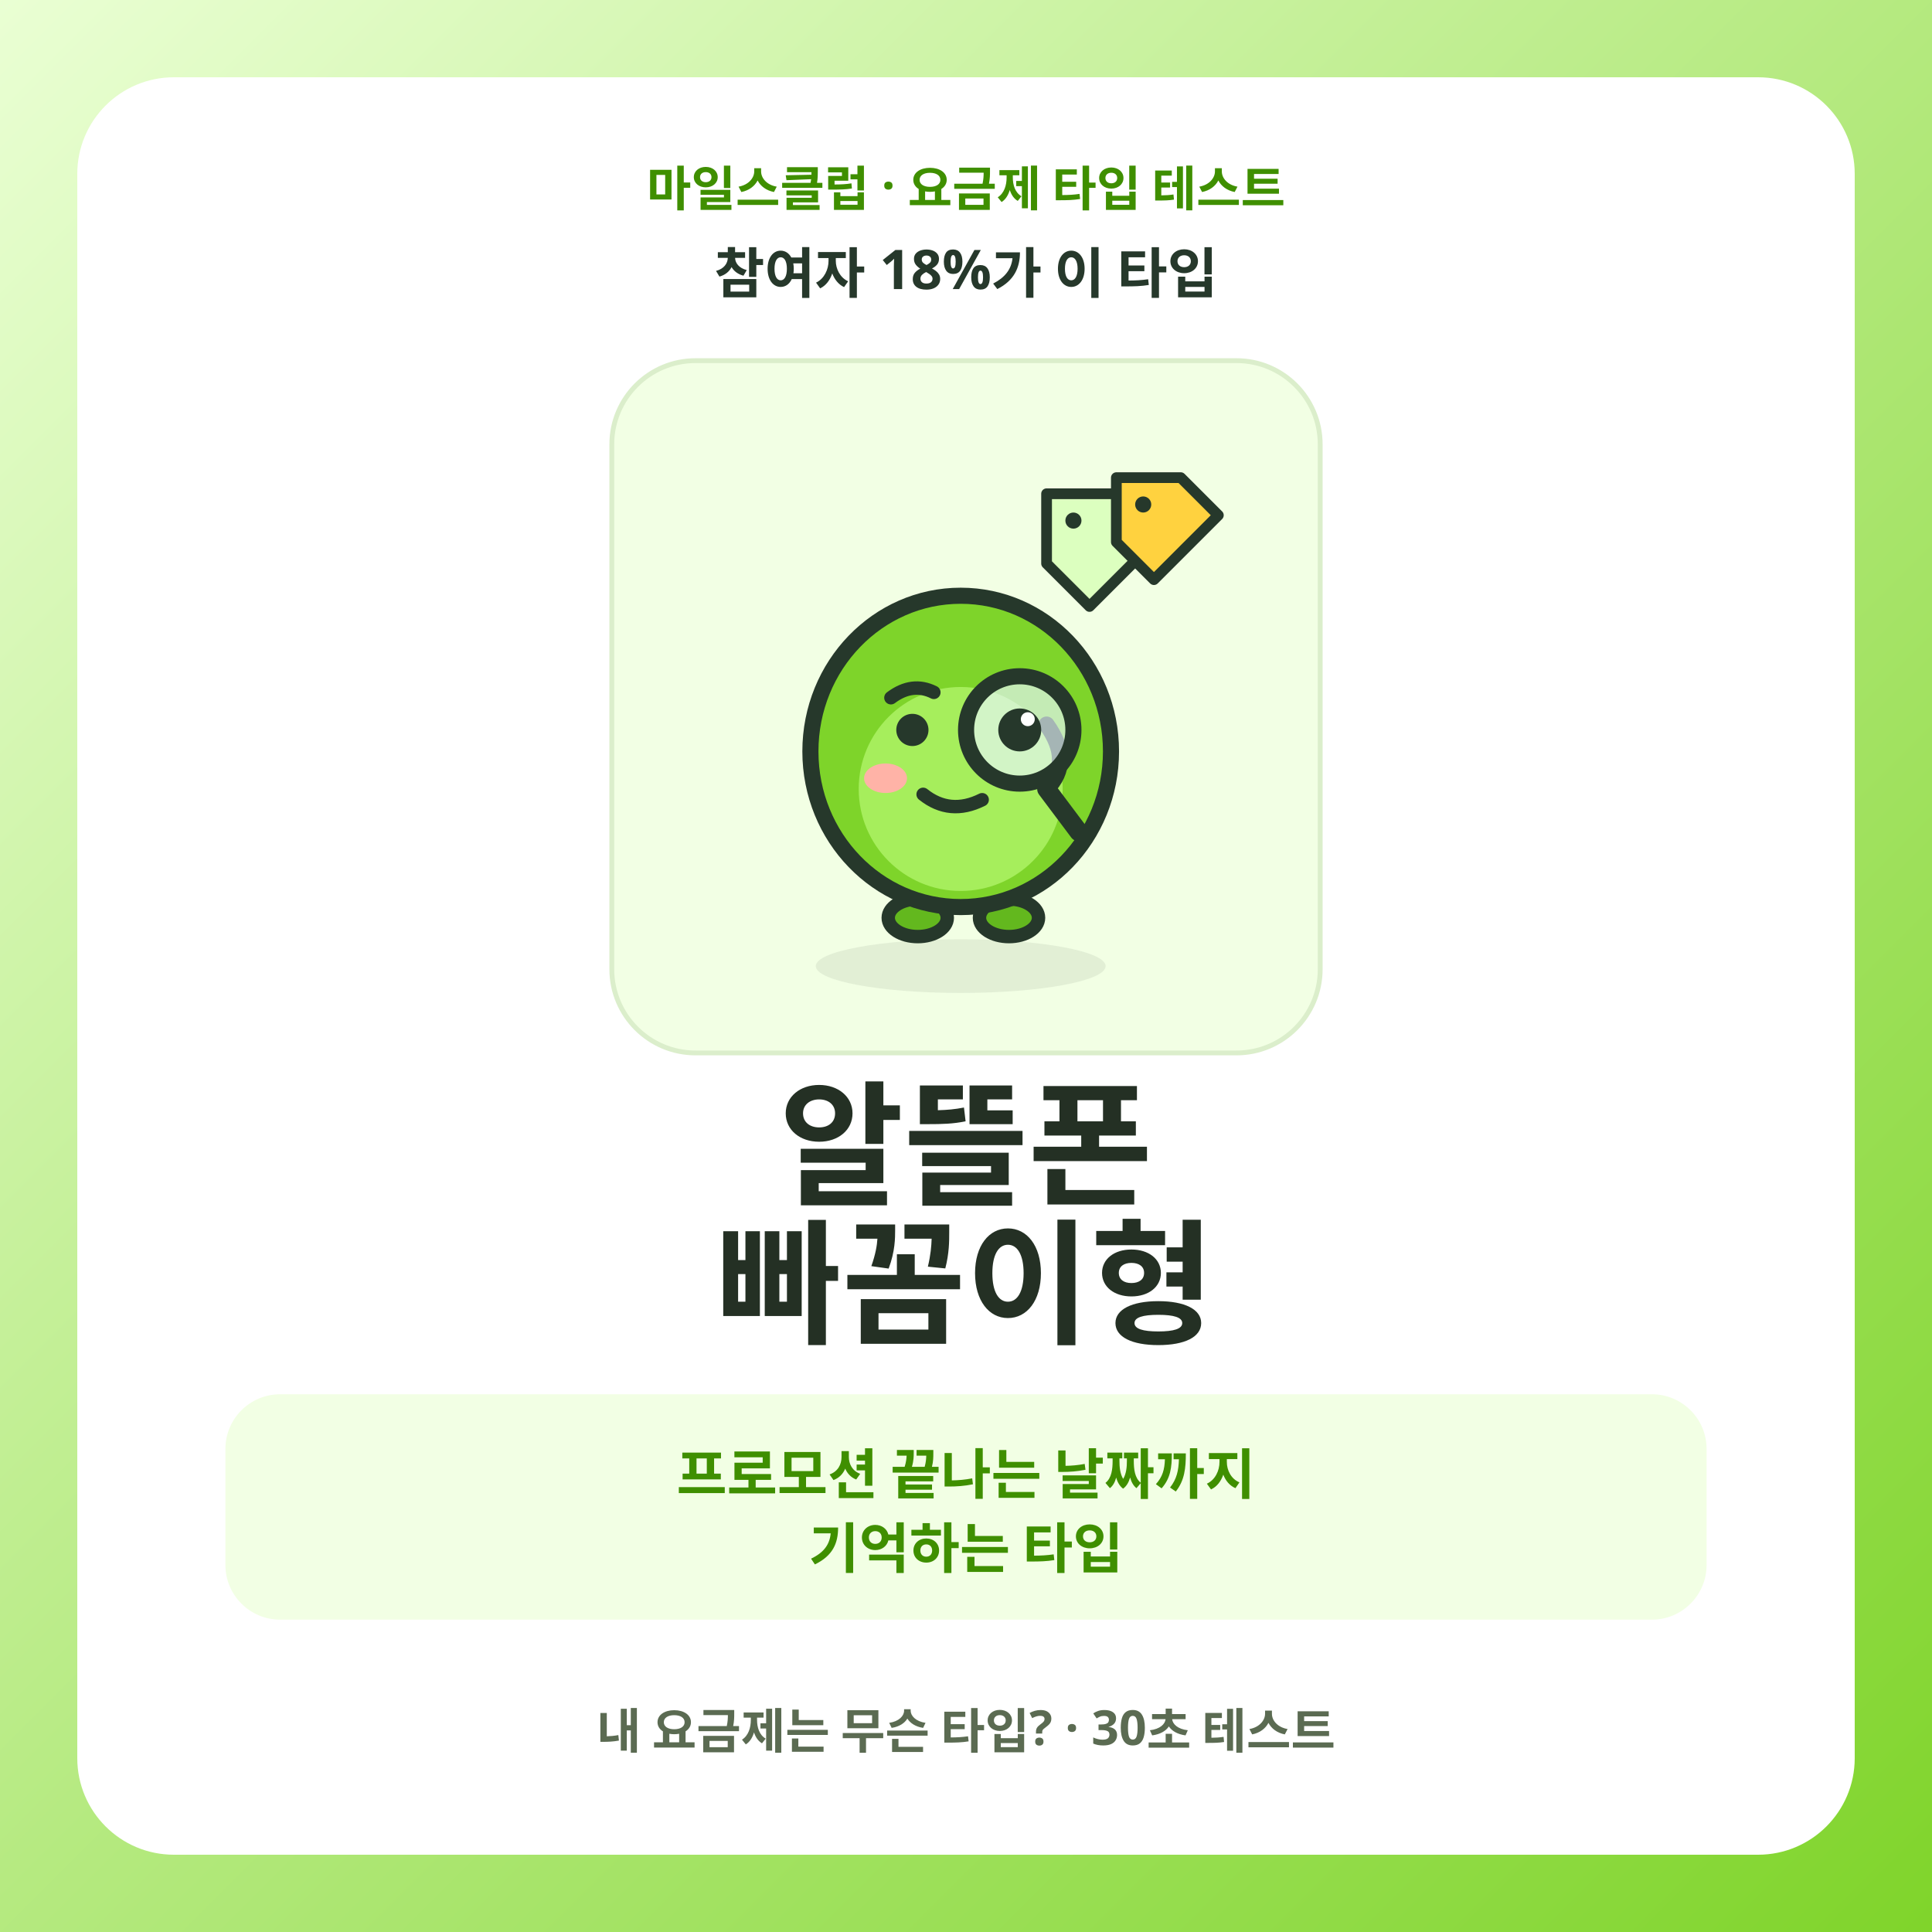
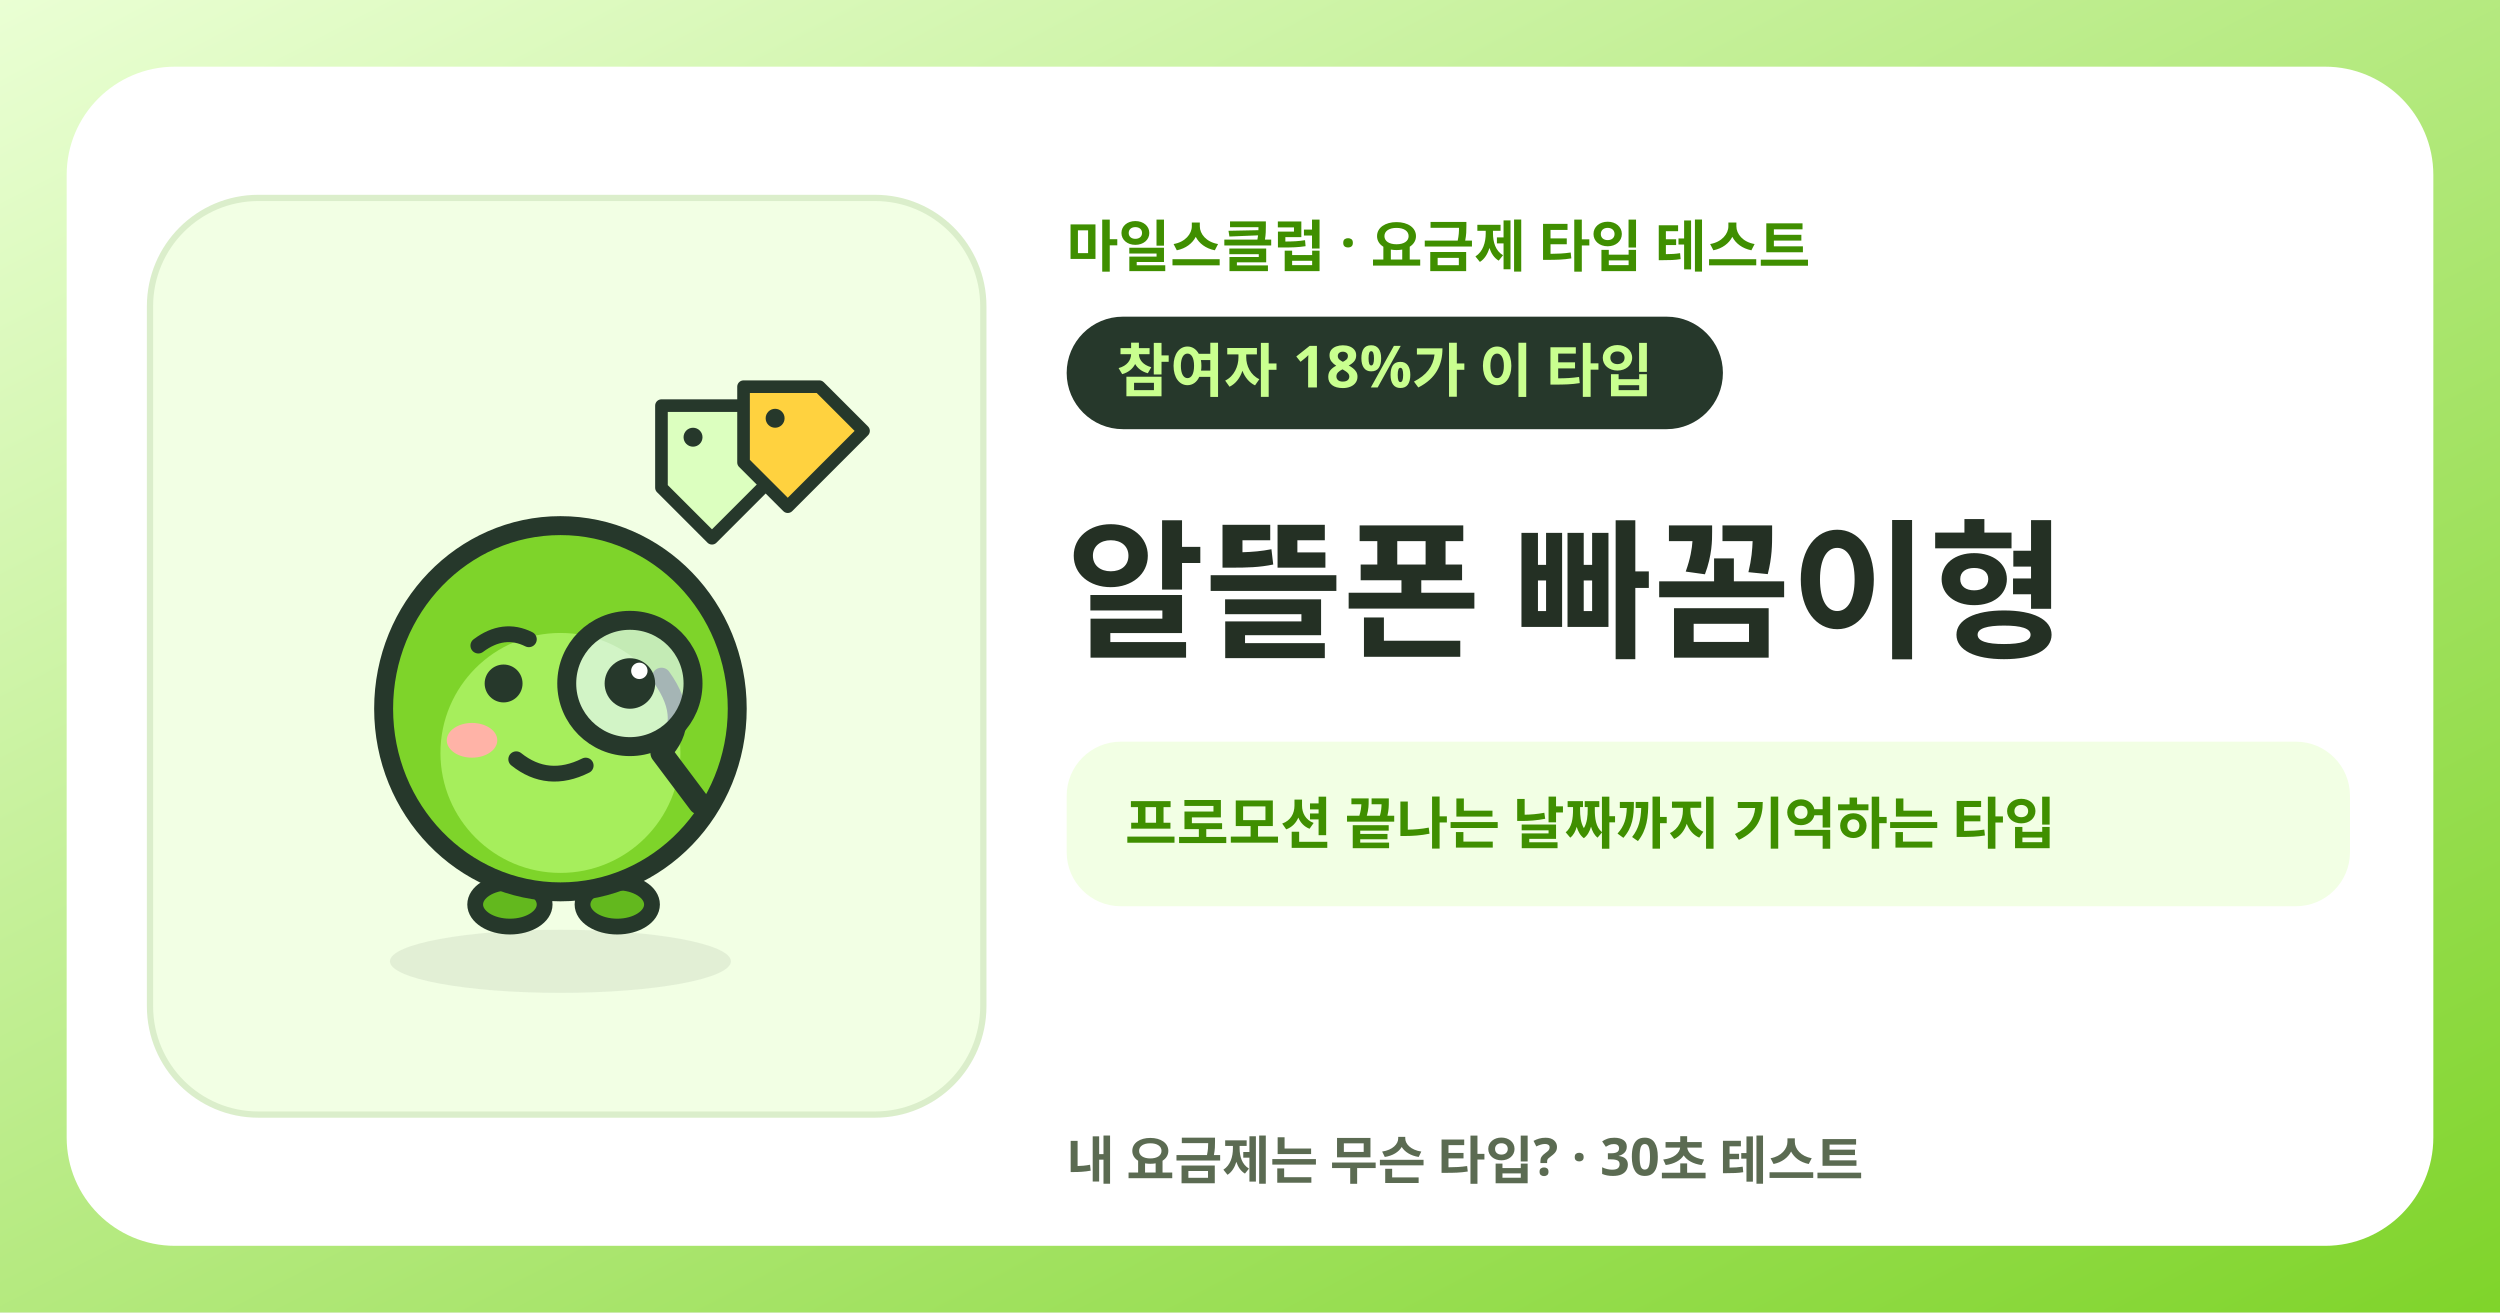
- <svg xmlns="http://www.w3.org/2000/svg" viewBox="0 0 1200 1200" font-family="Pretendard, 'Apple SD Gothic Neo', sans-serif">
+ <svg xmlns="http://www.w3.org/2000/svg" width="1200" height="630" viewBox="0 0 1200 630" font-family="Pretendard, 'Apple SD Gothic Neo', sans-serif">
  <defs>
    <linearGradient id="bg" x1="0" y1="0" x2="1" y2="1">
      <stop offset="0" stop-color="#eaffd4" />
      <stop offset="1" stop-color="#7fd42a" />
    </linearGradient>
  </defs>
-   <rect width="1200" height="1200" fill="url(#bg)" />
-   <rect x="48" y="48" width="1104" height="1104" rx="60" fill="#ffffff" />
-   <text x="600" y="128" text-anchor="middle" font-size="30" font-weight="700" fill="#3f8f00">마일스클럽 · 요금제 타입 테스트</text>
-   <text x="600" y="182" text-anchor="middle" font-size="34" font-weight="800" fill="#26382b">참여자 18%가 이 타입</text>
-   <rect x="380" y="224" width="440" height="430" rx="52" fill="#f2ffe4" stroke="#dbeecb" stroke-width="3" />
-   <g transform="translate(400,240) scale(1.667)">
-     <g stroke="#26382b" stroke-width="4" stroke-linejoin="round">
-       <path d="M150 40 L176 40 L192 56 L166 82 L150 66 Z" fill="#dcffbf" />
-       <path d="M176 34 L200 34 L214 48 L190 72 L176 58 Z" fill="#ffd23f" />
+   <rect width="1200" height="630" fill="url(#bg)" />
+   <rect x="32" y="32" width="1136" height="566" rx="52" fill="#ffffff" />
+   <rect x="72" y="95" width="400" height="440" rx="52" fill="#f2ffe4" stroke="#dbeecb" stroke-width="3" />
+   <g transform="translate(272.0 315.0) scale(0.9091) translate(-600.0 -439.0)">
+     <g transform="translate(400,240) scale(1.667)">
+       <g stroke="#26382b" stroke-width="4" stroke-linejoin="round">
+         <path d="M150 40 L176 40 L192 56 L166 82 L150 66 Z" fill="#dcffbf" />
+         <path d="M176 34 L200 34 L214 48 L190 72 L176 58 Z" fill="#ffd23f" />
+       </g>
+       <circle cx="160" cy="50" r="3" fill="#26382b" />
+       <circle cx="186" cy="44" r="3" fill="#26382b" />
+       <ellipse cx="118" cy="216" rx="54" ry="10" fill="#26382b" opacity="0.08" />
+       <ellipse cx="102" cy="198" rx="11" ry="7" fill="#63b81e" stroke="#26382b" stroke-width="5" />
+       <ellipse cx="136" cy="198" rx="11" ry="7" fill="#63b81e" stroke="#26382b" stroke-width="5" />
+       <ellipse cx="118" cy="136" rx="56" ry="58" fill="#7ed42a" stroke="#26382b" stroke-width="6" />
+       <ellipse cx="118" cy="150" rx="38" ry="38" fill="#a6ee5c" />
+       <ellipse cx="90" cy="146" rx="8" ry="5.5" fill="#ffb3a7" />
+       <path d="M92 116 Q100 110 108 114" fill="none" stroke="#26382b" stroke-width="5" stroke-linecap="round" />
+       <circle cx="100" cy="128" r="6" fill="#26382b" />
+       <path d="M104 152 Q114 160 126 154" fill="none" stroke="#26382b" stroke-width="5" stroke-linecap="round" />
+       <path d="M150 150 Q160 140 150 126" fill="none" stroke="#26382b" stroke-width="6" stroke-linecap="round" />
+       <line x1="150" y1="150" x2="162" y2="166" stroke="#26382b" stroke-width="7" stroke-linecap="round" />
+       <circle cx="140" cy="128" r="20" fill="#eaf7ff" fill-opacity="0.65" stroke="#26382b" stroke-width="6" />
+       <circle cx="140" cy="128" r="8" fill="#26382b" />
+       <circle cx="143" cy="124" r="2.6" fill="#ffffff" />
    </g>
-     <circle cx="160" cy="50" r="3" fill="#26382b" />
-     <circle cx="186" cy="44" r="3" fill="#26382b" />
-     <ellipse cx="118" cy="216" rx="54" ry="10" fill="#26382b" opacity="0.08" />
-     <ellipse cx="102" cy="198" rx="11" ry="7" fill="#63b81e" stroke="#26382b" stroke-width="5" />
-     <ellipse cx="136" cy="198" rx="11" ry="7" fill="#63b81e" stroke="#26382b" stroke-width="5" />
-     <ellipse cx="118" cy="136" rx="56" ry="58" fill="#7ed42a" stroke="#26382b" stroke-width="6" />
-     <ellipse cx="118" cy="150" rx="38" ry="38" fill="#a6ee5c" />
-     <ellipse cx="90" cy="146" rx="8" ry="5.5" fill="#ffb3a7" />
-     <path d="M92 116 Q100 110 108 114" fill="none" stroke="#26382b" stroke-width="5" stroke-linecap="round" />
-     <circle cx="100" cy="128" r="6" fill="#26382b" />
-     <path d="M104 152 Q114 160 126 154" fill="none" stroke="#26382b" stroke-width="5" stroke-linecap="round" />
-     <path d="M150 150 Q160 140 150 126" fill="none" stroke="#26382b" stroke-width="6" stroke-linecap="round" />
-     <line x1="150" y1="150" x2="162" y2="166" stroke="#26382b" stroke-width="7" stroke-linecap="round" />
-     <circle cx="140" cy="128" r="20" fill="#eaf7ff" fill-opacity="0.65" stroke="#26382b" stroke-width="6" />
-     <circle cx="140" cy="128" r="8" fill="#26382b" />
-     <circle cx="143" cy="124" r="2.6" fill="#ffffff" />
  </g>
-   <text x="600" y="742" text-anchor="middle" font-size="84" font-weight="800" fill="#243024">알뜰폰</text>
-   <text x="600" y="828" text-anchor="middle" font-size="84" font-weight="800" fill="#243024">빠꼼이형</text>
-   <rect x="140" y="866" width="920" height="140" rx="34" fill="#f2ffe4" />
-   <text x="600" y="928" text-anchor="middle" font-size="34" font-weight="700" fill="#3f8f00">프로모션 끝나는 날짜까지</text>
-   <text x="600" y="974" text-anchor="middle" font-size="34" font-weight="700" fill="#3f8f00">기억하는 타입</text>
-   <text x="600" y="1086" text-anchor="middle" font-size="30" font-weight="700" fill="#5b6b52">내 요금제는 무슨 타입? · 30초 테스트</text>
+   <text x="512" y="128" font-size="27" font-weight="700" fill="#3f8f00">마일스클럽 · 요금제 타입 테스트</text>
+   <rect x="512" y="152" width="315" height="54" rx="27" fill="#26382b" />
+   <text x="536" y="188" font-size="28" font-weight="800" fill="#c9ff8f">참여자 18%가 이 타입</text>
+   <text x="512" y="310" font-size="72" font-weight="800" fill="#243024">알뜰폰 빠꼼이형</text>
+   <rect x="512" y="356" width="616" height="79" rx="26" fill="#f2ffe4" />
+   <text x="540" y="405" font-size="27" font-weight="700" fill="#3f8f00">프로모션 끝나는 날짜까지 기억하는 타입</text>
+   <text x="512" y="566" font-size="25" font-weight="700" fill="#5b6b52">내 요금제는 무슨 타입? · 30초 테스트</text>
</svg>
